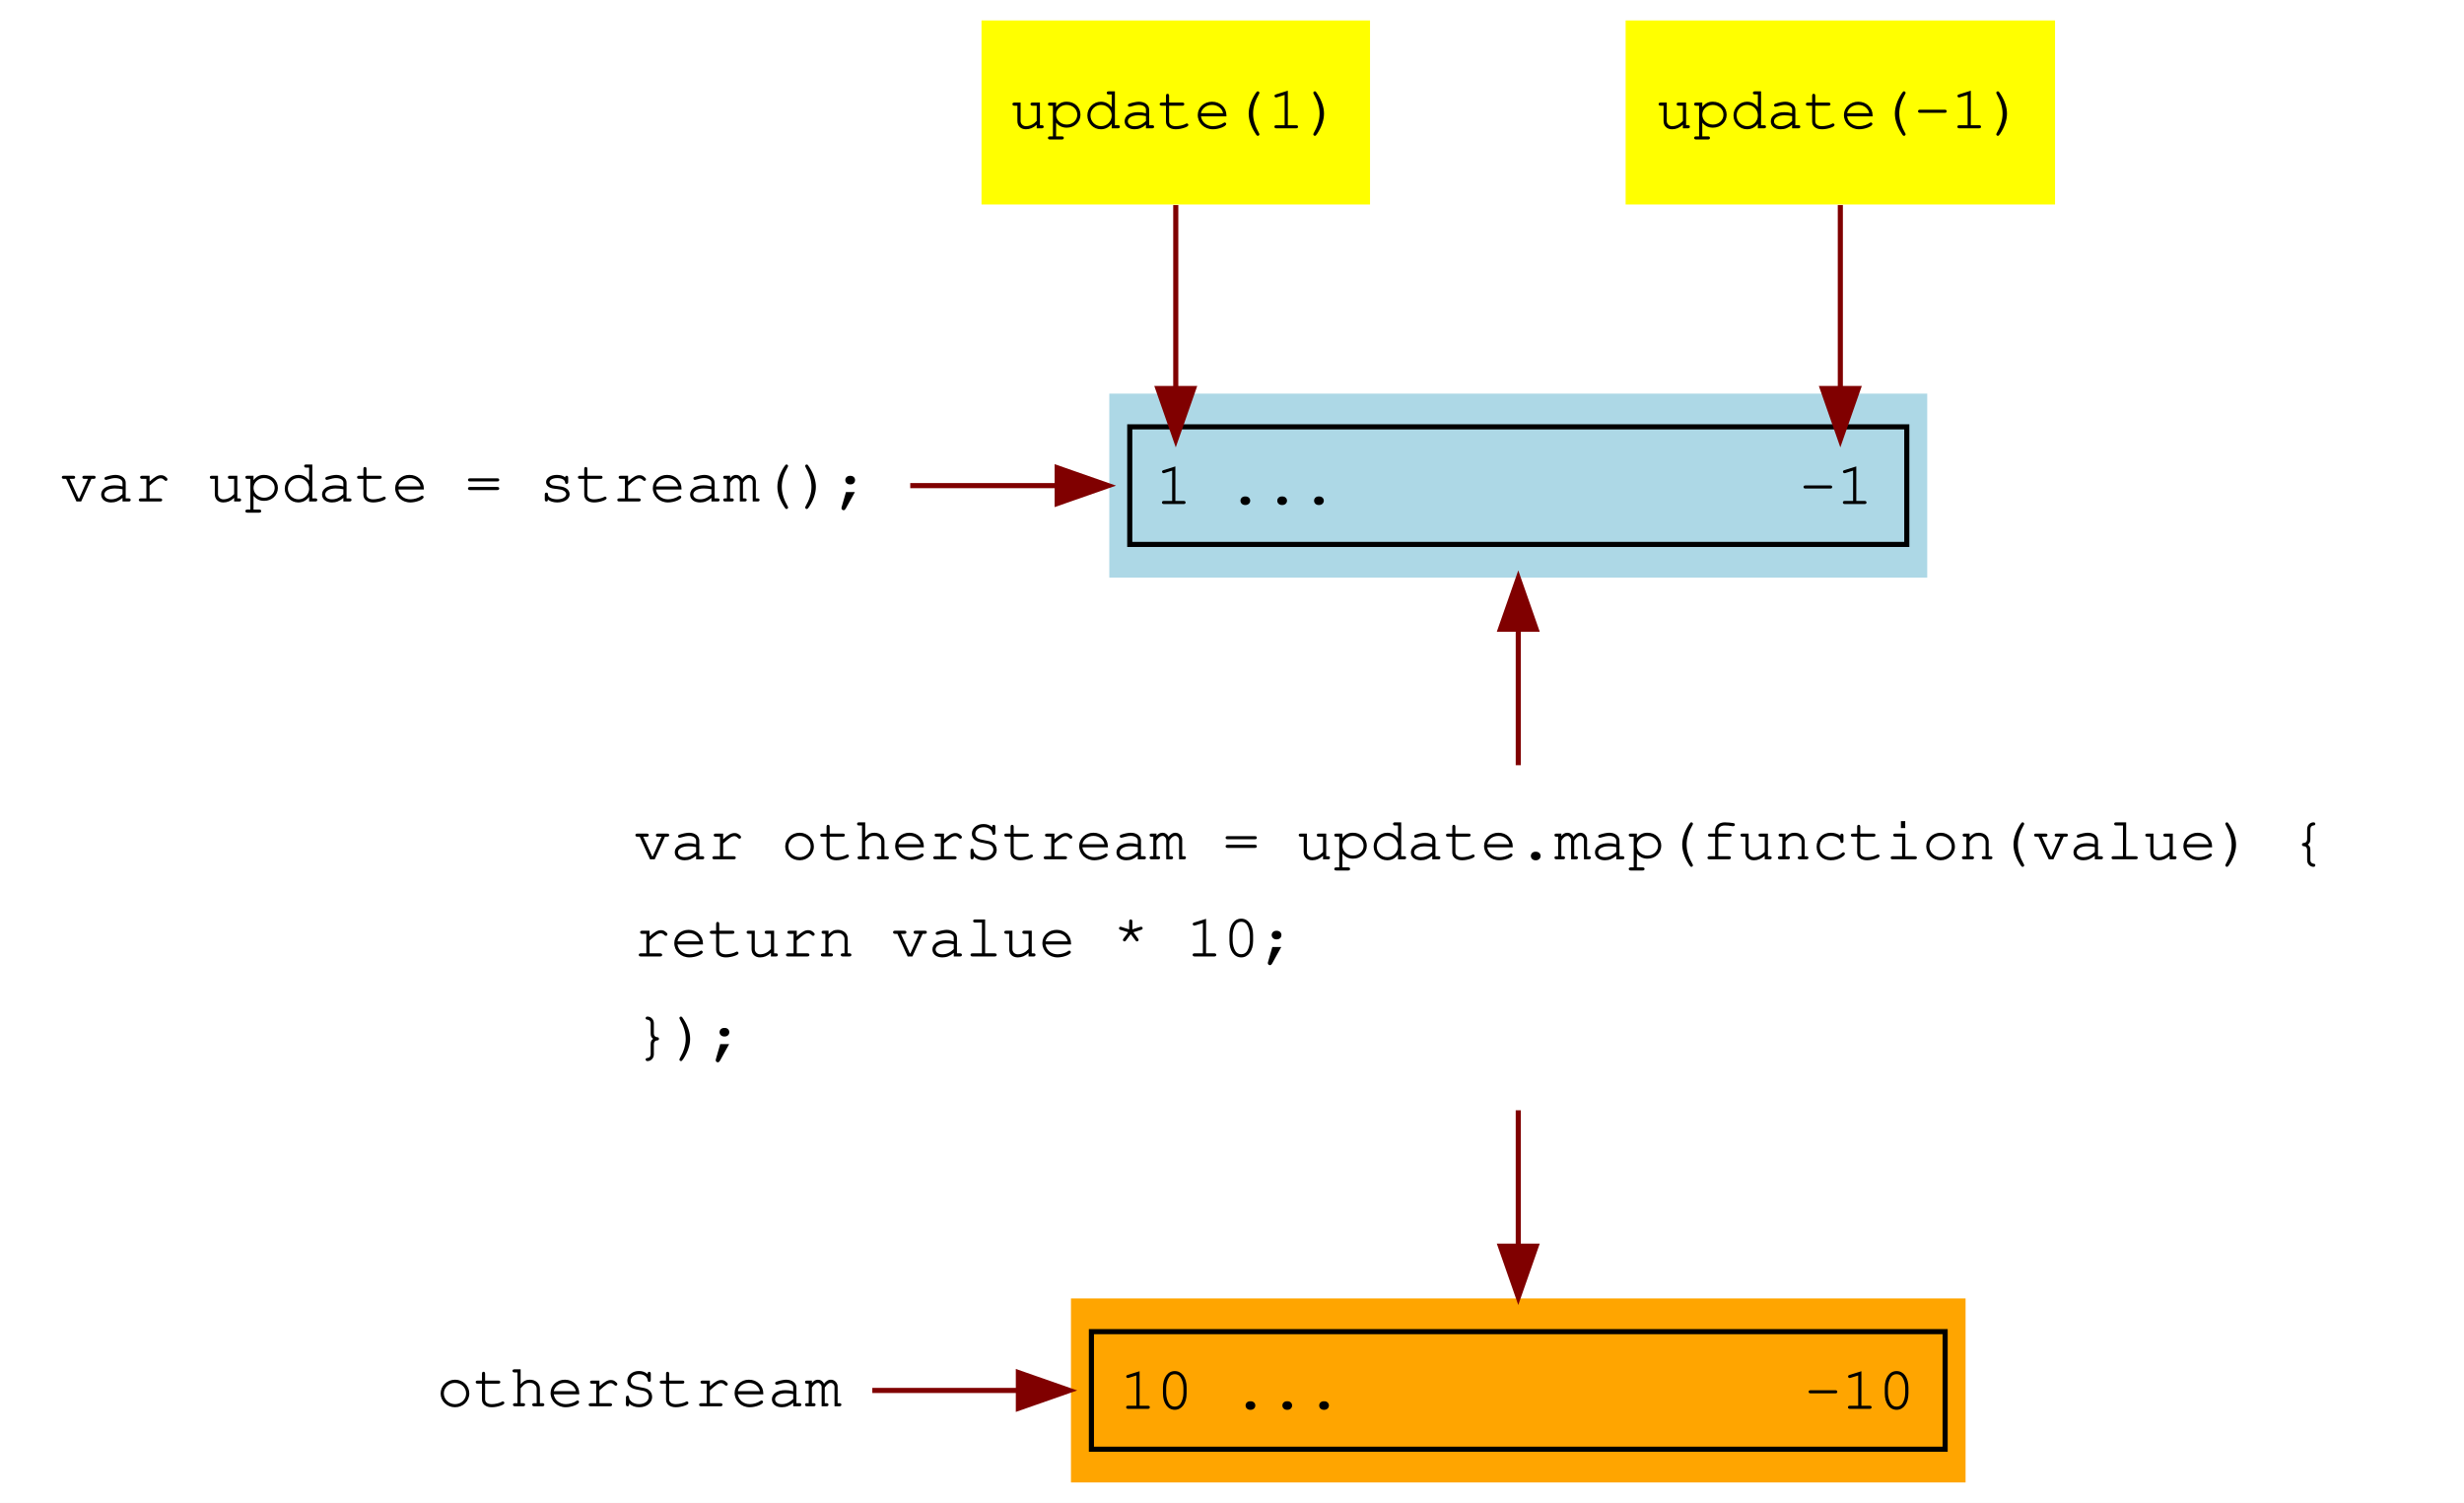
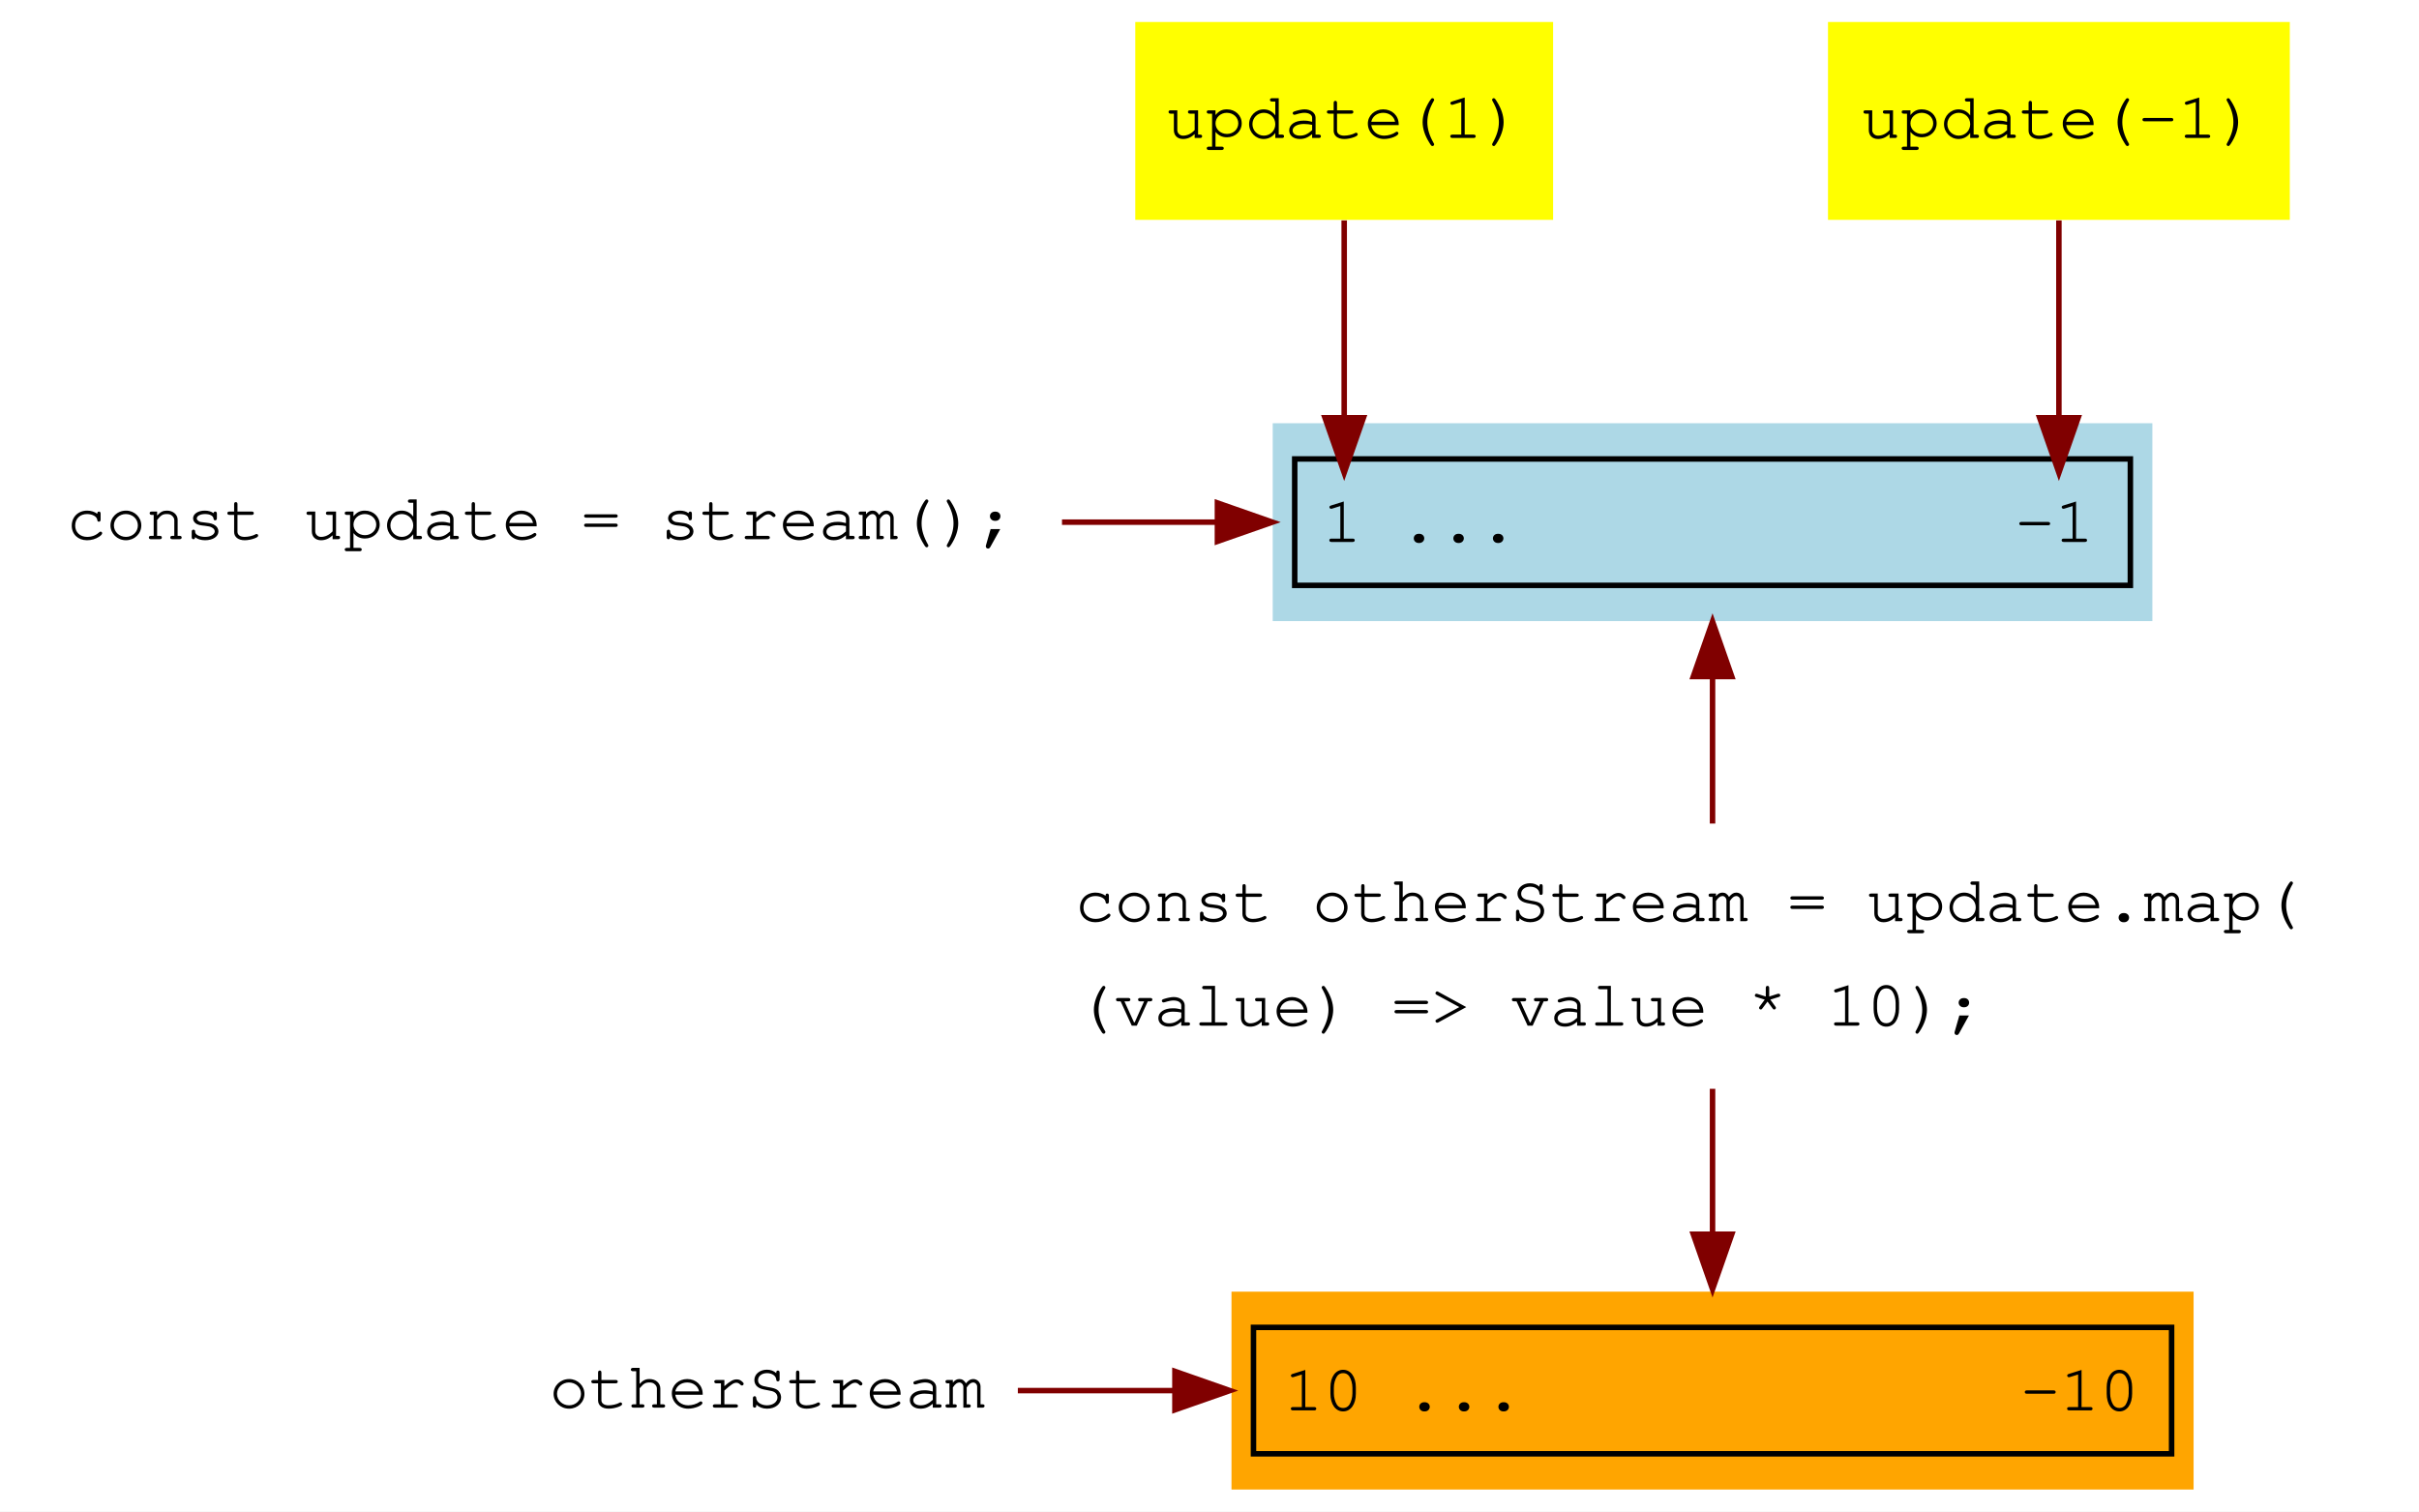
- <svg xmlns="http://www.w3.org/2000/svg" width="482pt" height="294pt" viewBox="0.00 0.00 482.00 294.00">
-   <g id="graph0" class="graph" transform="scale(1 1) rotate(0) translate(4 290)">
-     <polygon fill="white" stroke="transparent" points="-4,4 -4,-290 478,-290 478,4 -4,4" />
+ <svg xmlns="http://www.w3.org/2000/svg" width="440pt" height="275pt" viewBox="0.00 0.00 440.00 275.00">
+   <g id="graph0" class="graph" transform="scale(1 1) rotate(0) translate(4 271)">
+     <polygon fill="white" stroke="transparent" points="-4,4 -4,-271 436,-271 436,4 -4,4" />
    <g id="node1" class="node">
-       <text text-anchor="middle" x="87" y="-191.9" font-family="Courier,monospace" font-size="12.00">var update = stream();</text>
+       <text text-anchor="middle" x="94.5" y="-172.9" font-family="Courier,monospace" font-size="12.00">const update = stream();</text>
    </g>
    <g id="node4" class="node">
-       <polygon fill="lightblue" stroke="transparent" points="373,-213 213,-213 213,-177 373,-177 373,-213" />
-       <text text-anchor="start" x="222" y="-191.4" font-family="Courier,monospace" font-size="12.00">1</text>
-       <text text-anchor="start" x="236" y="-191.4" font-family="Courier,monospace" font-size="12.00">      ...     </text>
-       <text text-anchor="start" x="348" y="-191.4" font-family="Courier,monospace" font-size="12.00">-1</text>
-       <polygon fill="none" stroke="black" points="217,-183.5 217,-206.5 369,-206.5 369,-183.5 217,-183.5" />
+       <polygon fill="lightblue" stroke="transparent" points="387.5,-194 227.5,-194 227.5,-158 387.5,-158 387.5,-194" />
+       <text text-anchor="start" x="236.5" y="-172.4" font-family="Courier,monospace" font-size="12.00">1</text>
+       <text text-anchor="start" x="250.5" y="-172.4" font-family="Courier,monospace" font-size="12.00">      ...     </text>
+       <text text-anchor="start" x="362.5" y="-172.4" font-family="Courier,monospace" font-size="12.00">-1</text>
+       <polygon fill="none" stroke="black" points="231.5,-164.5 231.5,-187.5 383.5,-187.5 383.5,-164.5 231.5,-164.5" />
    </g>
    <g id="edge3" class="edge">
-       <path fill="none" stroke="maroon" d="M174.06,-195C183.5,-195 193.12,-195 202.59,-195" />
-       <polygon fill="maroon" stroke="maroon" points="202.8,-198.5 212.8,-195 202.8,-191.5 202.8,-198.5" />
-       <text text-anchor="middle" x="193.5" y="-201.4" font-family="Helvetica,sans-Serif" font-size="12.00" fill="navy">        </text>
+       <path fill="none" stroke="maroon" d="M189.17,-176C198.55,-176 208.06,-176 217.39,-176" />
+       <polygon fill="maroon" stroke="maroon" points="217.44,-179.5 227.44,-176 217.44,-172.5 217.44,-179.5" />
+       <text text-anchor="middle" x="208.25" y="-182.4" font-family="Helvetica,sans-Serif" font-size="12.00" fill="navy">        </text>
    </g>
    <g id="node2" class="node">
-       <polygon fill="yellow" stroke="transparent" points="264,-286 188,-286 188,-250 264,-250 264,-286" />
-       <text text-anchor="middle" x="226" y="-264.9" font-family="Courier,monospace" font-size="12.00">update(1)</text>
+       <polygon fill="yellow" stroke="transparent" points="278.5,-267 202.5,-267 202.5,-231 278.5,-231 278.5,-267" />
+       <text text-anchor="middle" x="240.5" y="-245.9" font-family="Courier,monospace" font-size="12.00">update(1)</text>
    </g>
    <g id="edge1" class="edge">
-       <path fill="none" stroke="maroon" d="M226,-249.89C226,-239.89 226,-226.77 226,-214.05" />
-       <polygon fill="maroon" stroke="maroon" points="229.5,-214 226,-204 222.5,-214 229.5,-214" />
+       <path fill="none" stroke="maroon" d="M240.5,-230.89C240.5,-220.89 240.5,-207.77 240.5,-195.05" />
+       <polygon fill="maroon" stroke="maroon" points="244,-195 240.5,-185 237,-195 244,-195" />
    </g>
    <g id="node3" class="node">
-       <polygon fill="yellow" stroke="transparent" points="398,-286 314,-286 314,-250 398,-250 398,-286" />
-       <text text-anchor="middle" x="356" y="-264.9" font-family="Courier,monospace" font-size="12.00">update(-1)</text>
+       <polygon fill="yellow" stroke="transparent" points="412.5,-267 328.5,-267 328.5,-231 412.5,-231 412.5,-267" />
+       <text text-anchor="middle" x="370.5" y="-245.9" font-family="Courier,monospace" font-size="12.00">update(-1)</text>
    </g>
    <g id="edge2" class="edge">
-       <path fill="none" stroke="maroon" d="M356,-249.89C356,-239.89 356,-226.77 356,-214.05" />
-       <polygon fill="maroon" stroke="maroon" points="359.5,-214 356,-204 352.5,-214 359.5,-214" />
+       <path fill="none" stroke="maroon" d="M370.5,-230.89C370.5,-220.89 370.5,-207.77 370.5,-195.05" />
+       <polygon fill="maroon" stroke="maroon" points="374,-195 370.5,-185 367,-195 374,-195" />
    </g>
    <g id="node5" class="node">
-       <text text-anchor="start" x="120" y="-121.9" font-family="Courier,monospace" font-size="12.00">var otherStream = update.map(function(value) {</text>
-       <text text-anchor="start" x="120" y="-102.9" font-family="Courier,monospace" font-size="12.00">    return value * 10;</text>
-       <text text-anchor="start" x="120" y="-83.9" font-family="Courier,monospace" font-size="12.00">});</text>
+       <text text-anchor="start" x="191.5" y="-103.4" font-family="Courier,monospace" font-size="12.00">const otherStream = update.map(</text>
+       <text text-anchor="start" x="191.5" y="-84.4" font-family="Courier,monospace" font-size="12.00">    (value) =&gt; value * 10);</text>
    </g>
    <g id="edge4" class="edge">
-       <path fill="none" stroke="maroon" d="M293,-166.87C293,-158.45 293,-149.08 293,-140.31" />
-       <polygon fill="maroon" stroke="maroon" points="289.5,-166.91 293,-176.91 296.5,-166.91 289.5,-166.91" />
+       <path fill="none" stroke="maroon" d="M307.5,-147.84C307.5,-139.13 307.5,-129.57 307.5,-121.17" />
+       <polygon fill="maroon" stroke="maroon" points="304,-147.91 307.5,-157.91 311,-147.91 304,-147.91" />
    </g>
    <g id="node6" class="node">
-       <polygon fill="orange" stroke="transparent" points="380.5,-36 205.5,-36 205.5,0 380.5,0 380.5,-36" />
-       <text text-anchor="start" x="215" y="-14.4" font-family="Courier,monospace" font-size="12.00">10</text>
-       <text text-anchor="start" x="237" y="-14.4" font-family="Courier,monospace" font-size="12.00">      ...     </text>
-       <text text-anchor="start" x="349" y="-14.4" font-family="Courier,monospace" font-size="12.00">-10</text>
-       <polygon fill="none" stroke="black" points="209.5,-6.5 209.5,-29.5 376.5,-29.5 376.5,-6.5 209.5,-6.5" />
+       <polygon fill="orange" stroke="transparent" points="395,-36 220,-36 220,0 395,0 395,-36" />
+       <text text-anchor="start" x="229.5" y="-14.4" font-family="Courier,monospace" font-size="12.00">10</text>
+       <text text-anchor="start" x="251.5" y="-14.4" font-family="Courier,monospace" font-size="12.00">      ...     </text>
+       <text text-anchor="start" x="363.5" y="-14.4" font-family="Courier,monospace" font-size="12.00">-10</text>
+       <polygon fill="none" stroke="black" points="224,-6.5 224,-29.5 391,-29.5 391,-6.5 224,-6.5" />
    </g>
    <g id="edge5" class="edge">
-       <path fill="none" stroke="maroon" d="M293,-72.8C293,-64.05 293,-54.69 293,-46.27" />
-       <polygon fill="maroon" stroke="maroon" points="296.5,-46.23 293,-36.23 289.5,-46.23 296.5,-46.23" />
+       <path fill="none" stroke="maroon" d="M307.5,-72.9C307.5,-64.58 307.5,-55.12 307.5,-46.47" />
+       <polygon fill="maroon" stroke="maroon" points="311,-46.45 307.5,-36.45 304,-46.45 311,-46.45" />
    </g>
    <g id="node7" class="node">
-       <text text-anchor="middle" x="121" y="-14.9" font-family="Courier,monospace" font-size="12.00">otherStream</text>
+       <text text-anchor="middle" x="135.5" y="-14.9" font-family="Courier,monospace" font-size="12.00">otherStream</text>
    </g>
    <g id="edge6" class="edge">
-       <path fill="none" stroke="maroon" d="M166.64,-18C175.51,-18 185.11,-18 194.93,-18" />
-       <polygon fill="maroon" stroke="maroon" points="195.21,-21.5 205.21,-18 195.21,-14.5 195.21,-21.5" />
-       <text text-anchor="middle" x="186" y="-24.4" font-family="Helvetica,sans-Serif" font-size="12.00" fill="navy">        </text>
+       <path fill="none" stroke="maroon" d="M181.14,-18C190.01,-18 199.61,-18 209.43,-18" />
+       <polygon fill="maroon" stroke="maroon" points="209.71,-21.5 219.71,-18 209.71,-14.5 209.71,-21.5" />
+       <text text-anchor="middle" x="200.5" y="-24.4" font-family="Helvetica,sans-Serif" font-size="12.00" fill="navy">        </text>
    </g>
  </g>
</svg>
